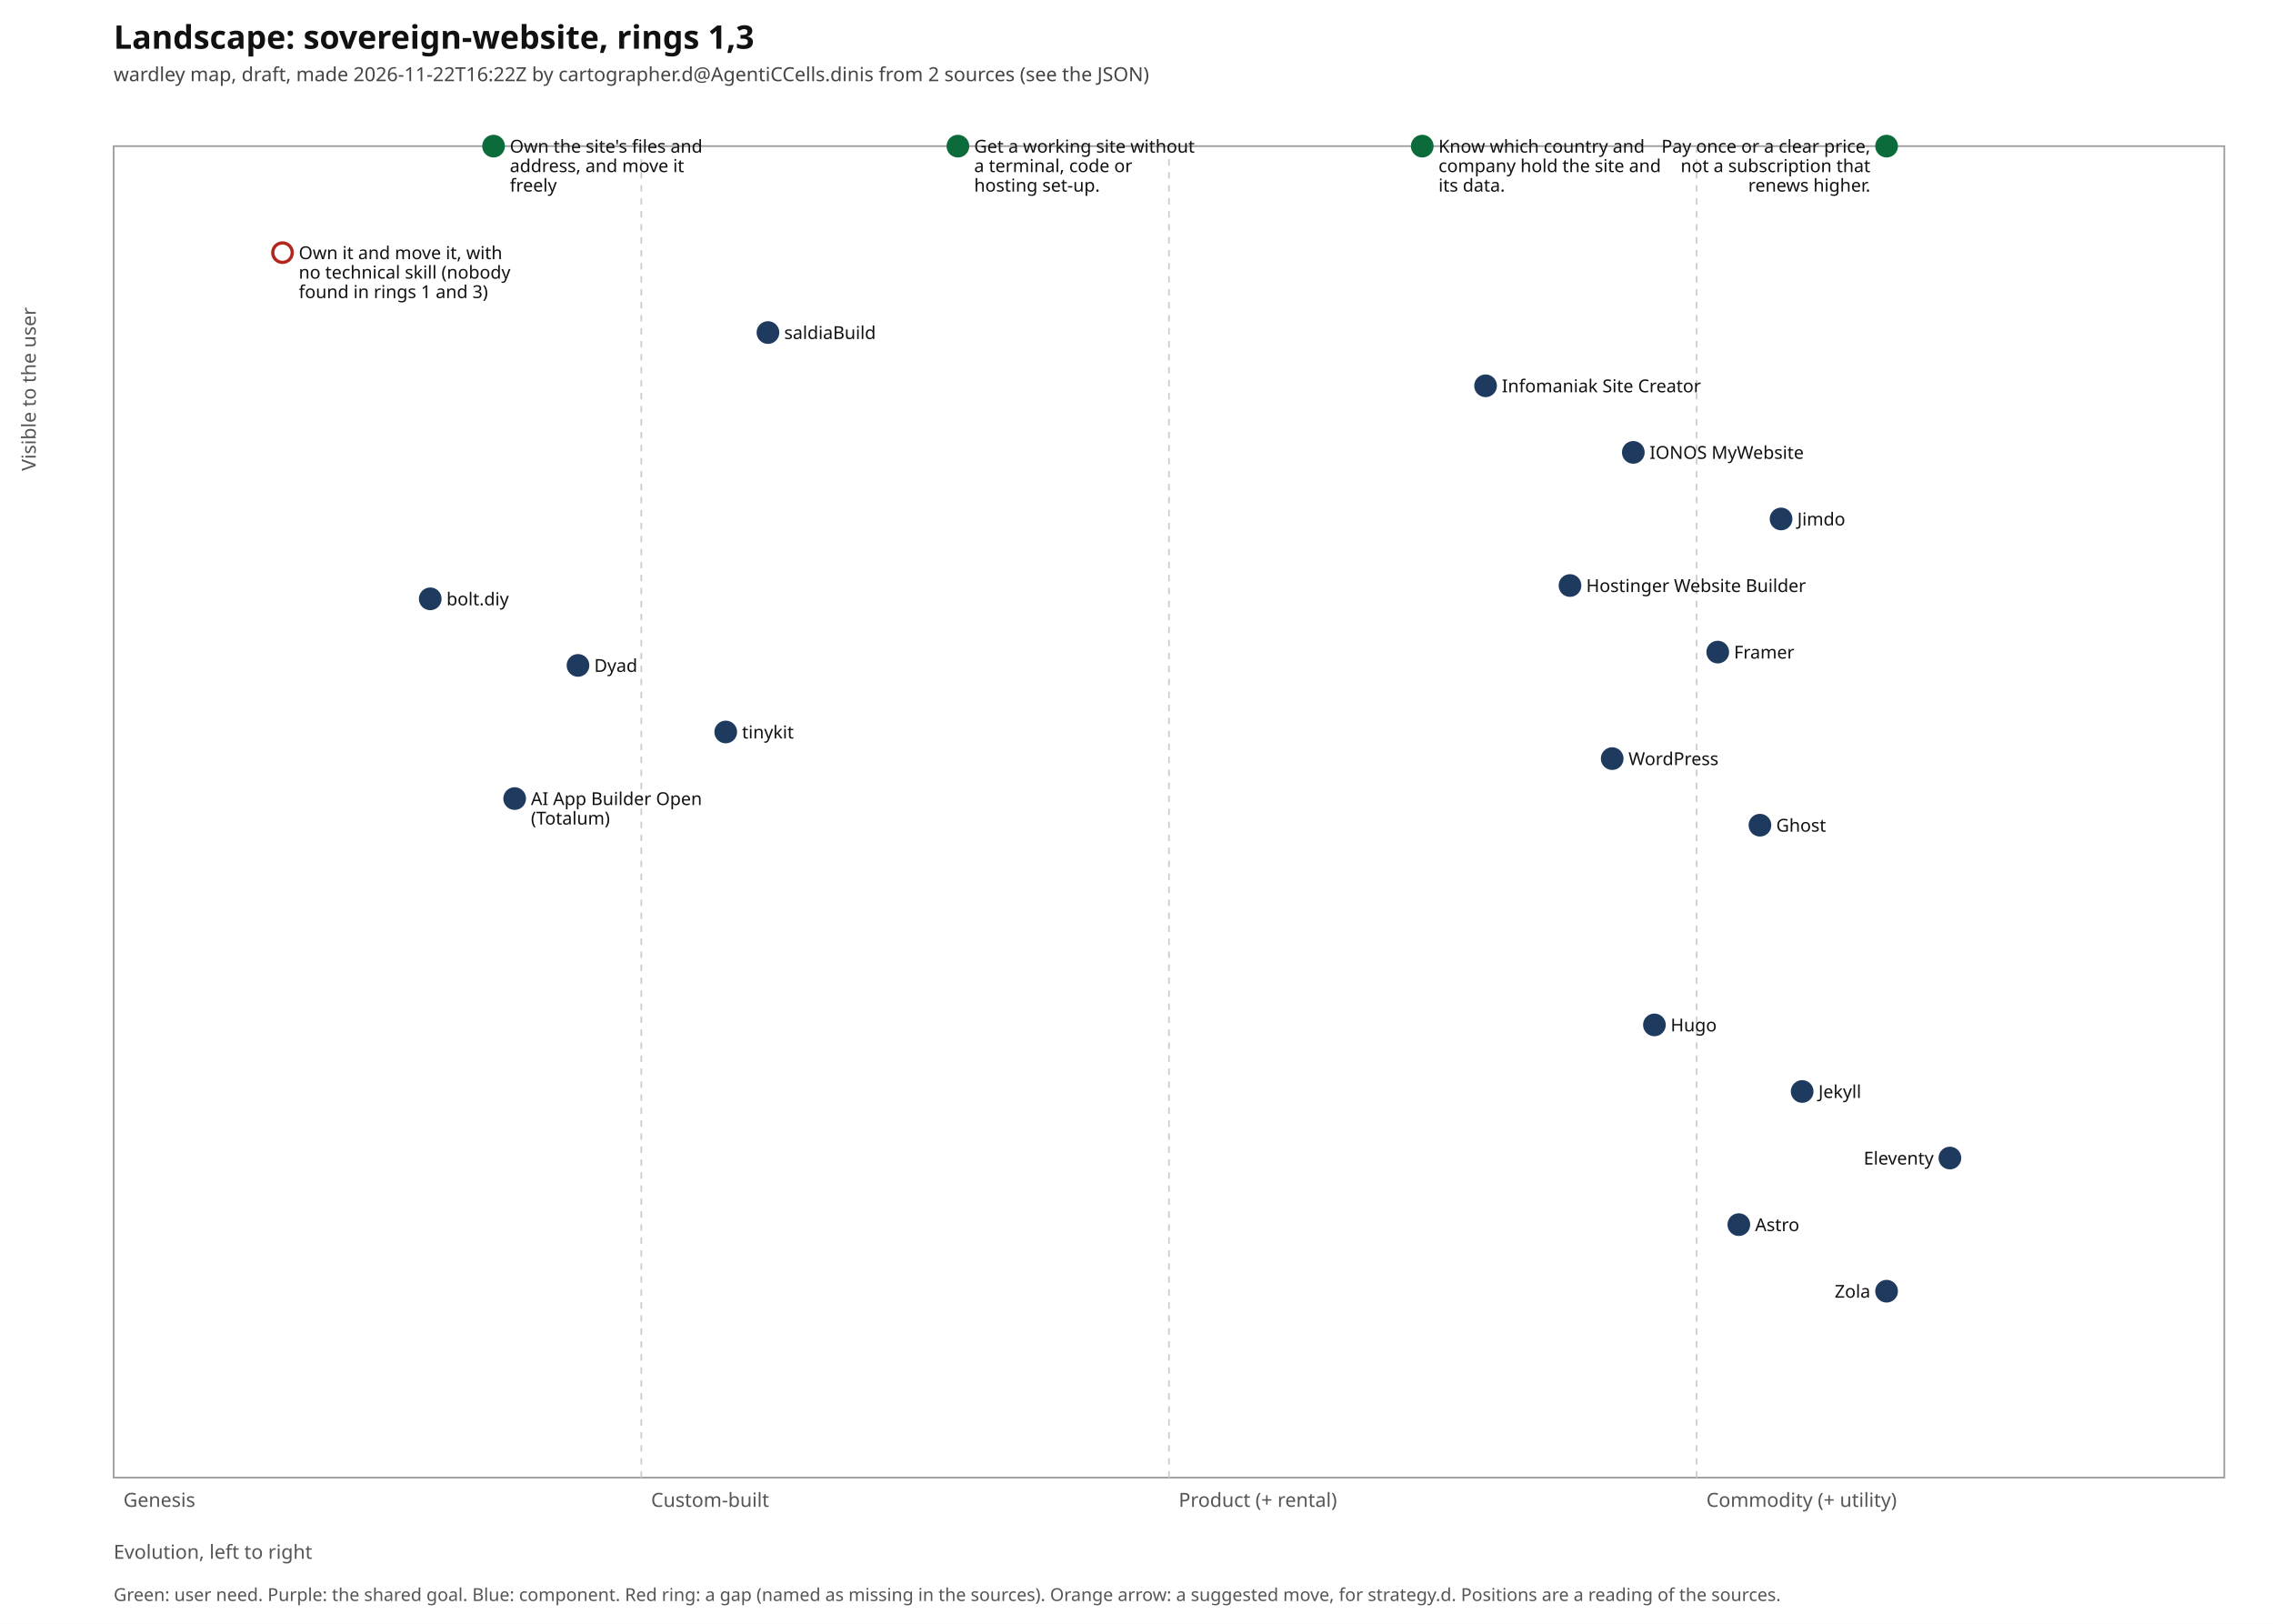
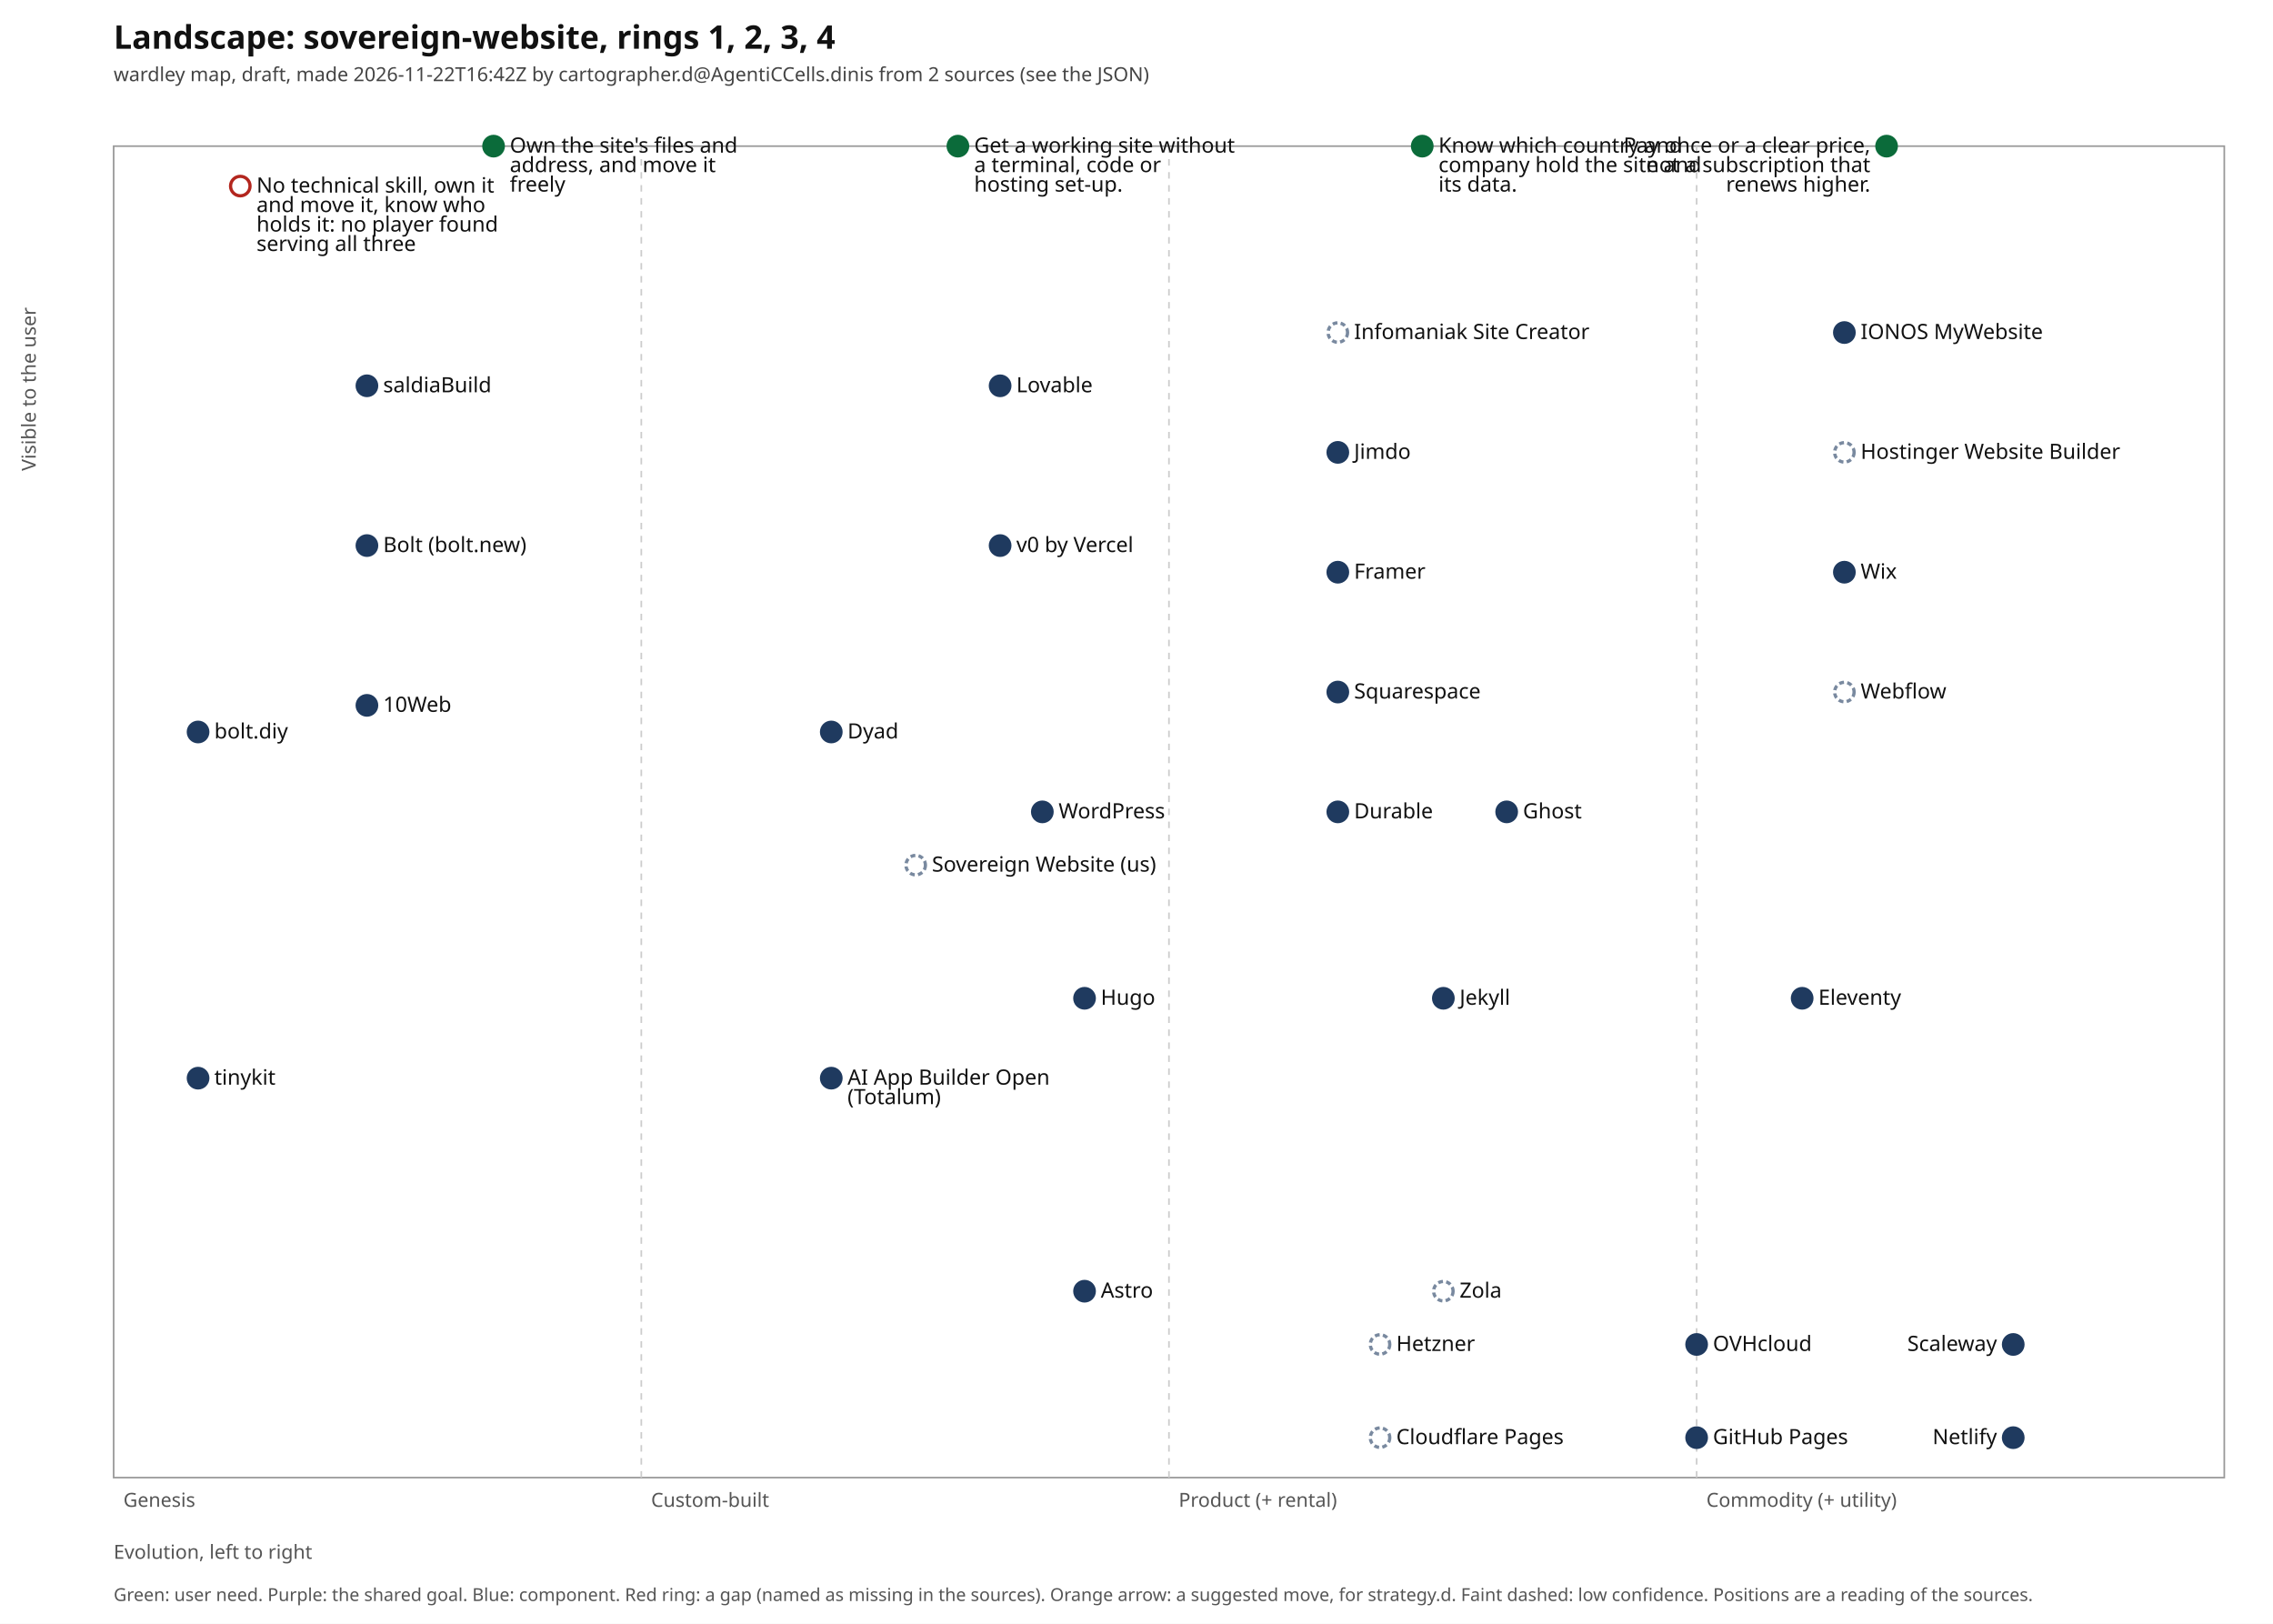
- <svg xmlns="http://www.w3.org/2000/svg" viewBox="0 0 1400 1000" role="img" aria-label="Landscape: sovereign-website, rings 1,3" font-family="system-ui, sans-serif">
+ <svg xmlns="http://www.w3.org/2000/svg" viewBox="0 0 1400 1000" role="img" aria-label="Landscape: sovereign-website, rings 1, 2, 3, 4" font-family="system-ui, sans-serif">
  <rect width="1400" height="1000" fill="#fff" />
-   <text x="70" y="30" font-size="20" font-weight="600" fill="#111">Landscape: sovereign-website, rings 1,3</text>
-   <text x="70" y="50" font-size="12" fill="#444">wardley map, draft, made 2026-11-22T16:22Z by cartographer.d@AgentiCCells.dinis from 2 sources (see the JSON)</text>
+   <text x="70" y="30" font-size="20" font-weight="600" fill="#111">Landscape: sovereign-website, rings 1, 2, 3, 4</text>
+   <text x="70" y="50" font-size="12" fill="#444">wardley map, draft, made 2026-11-22T16:42Z by cartographer.d@AgentiCCells.dinis from 2 sources (see the JSON)</text>
  <rect x="70" y="90" width="1300" height="820" fill="none" stroke="#999" />
  <text x="76" y="928" font-size="12" fill="#555">Genesis</text>
  <line x1="395" y1="90" x2="395" y2="910" stroke="#ccc" stroke-dasharray="4 4" />
  <text x="401" y="928" font-size="12" fill="#555">Custom-built</text>
  <line x1="720" y1="90" x2="720" y2="910" stroke="#ccc" stroke-dasharray="4 4" />
  <text x="726" y="928" font-size="12" fill="#555">Product (+ rental)</text>
  <line x1="1045" y1="90" x2="1045" y2="910" stroke="#ccc" stroke-dasharray="4 4" />
  <text x="1051" y="928" font-size="12" fill="#555">Commodity (+ utility)</text>
  <text x="70" y="960" font-size="12" fill="#555">Evolution, left to right</text>
  <text transform="translate(22 290) rotate(-90)" font-size="12" fill="#555">Visible to the user</text>
  <defs>
    <marker id="a" markerWidth="8" markerHeight="8" refX="7" refY="4" orient="auto">
      <path d="M0 0L8 4L0 8z" fill="#888" />
    </marker>
  </defs>
  <circle cx="304" cy="90" r="6" fill="#0b6b3a" stroke="#0b6b3a" stroke-width="2" />
-   <text text-anchor="start" x="314" y="94" font-size="11" fill="#111">Own the site's files and</text>
-   <text text-anchor="start" x="314" y="106" font-size="11" fill="#111">address, and move it</text>
-   <text text-anchor="start" x="314" y="118" font-size="11" fill="#111">freely</text>
+   <text text-anchor="start" x="314" y="94" font-size="13" fill="#111">Own the site's files and</text>
+   <text text-anchor="start" x="314" y="106" font-size="13" fill="#111">address, and move it</text>
+   <text text-anchor="start" x="314" y="118" font-size="13" fill="#111">freely</text>
  <circle cx="590" cy="90" r="6" fill="#0b6b3a" stroke="#0b6b3a" stroke-width="2" />
-   <text text-anchor="start" x="600" y="94" font-size="11" fill="#111">Get a working site without</text>
-   <text text-anchor="start" x="600" y="106" font-size="11" fill="#111">a terminal, code or</text>
-   <text text-anchor="start" x="600" y="118" font-size="11" fill="#111">hosting set-up.</text>
+   <text text-anchor="start" x="600" y="94" font-size="13" fill="#111">Get a working site without</text>
+   <text text-anchor="start" x="600" y="106" font-size="13" fill="#111">a terminal, code or</text>
+   <text text-anchor="start" x="600" y="118" font-size="13" fill="#111">hosting set-up.</text>
  <circle cx="876" cy="90" r="6" fill="#0b6b3a" stroke="#0b6b3a" stroke-width="2" />
-   <text text-anchor="start" x="886" y="94" font-size="11" fill="#111">Know which country and</text>
-   <text text-anchor="start" x="886" y="106" font-size="11" fill="#111">company hold the site and</text>
-   <text text-anchor="start" x="886" y="118" font-size="11" fill="#111">its data.</text>
+   <text text-anchor="start" x="886" y="94" font-size="13" fill="#111">Know which country and</text>
+   <text text-anchor="start" x="886" y="106" font-size="13" fill="#111">company hold the site and</text>
+   <text text-anchor="start" x="886" y="118" font-size="13" fill="#111">its data.</text>
  <circle cx="1162" cy="90" r="6" fill="#0b6b3a" stroke="#0b6b3a" stroke-width="2" />
-   <text text-anchor="end" x="1152" y="94" font-size="11" fill="#111">Pay once or a clear price,</text>
-   <text text-anchor="end" x="1152" y="106" font-size="11" fill="#111">not a subscription that</text>
-   <text text-anchor="end" x="1152" y="118" font-size="11" fill="#111">renews higher.</text>
-   <circle cx="915" cy="237.6" r="6" fill="#1f3a5f" stroke="#1f3a5f" stroke-width="2" />
-   <text text-anchor="start" x="925" y="241.6" font-size="11" fill="#111">Infomaniak Site Creator</text>
-   <circle cx="473" cy="204.8" r="6" fill="#1f3a5f" stroke="#1f3a5f" stroke-width="2" />
-   <text text-anchor="start" x="483" y="208.8" font-size="11" fill="#111">saldiaBuild</text>
-   <circle cx="1006" cy="278.6" r="6" fill="#1f3a5f" stroke="#1f3a5f" stroke-width="2" />
-   <text text-anchor="start" x="1016" y="282.6" font-size="11" fill="#111">IONOS MyWebsite</text>
-   <circle cx="1097" cy="319.6" r="6" fill="#1f3a5f" stroke="#1f3a5f" stroke-width="2" />
-   <text text-anchor="start" x="1107" y="323.6" font-size="11" fill="#111">Jimdo</text>
-   <circle cx="967" cy="360.6" r="6" fill="#1f3a5f" stroke="#1f3a5f" stroke-width="2" />
-   <text text-anchor="start" x="977" y="364.6" font-size="11" fill="#111">Hostinger Website Builder</text>
-   <circle cx="1058" cy="401.6" r="6" fill="#1f3a5f" stroke="#1f3a5f" stroke-width="2" />
-   <text text-anchor="start" x="1068" y="405.6" font-size="11" fill="#111">Framer</text>
-   <circle cx="1019" cy="631.2" r="6" fill="#1f3a5f" stroke="#1f3a5f" stroke-width="2" />
-   <text text-anchor="start" x="1029" y="635.2" font-size="11" fill="#111">Hugo</text>
-   <circle cx="1110" cy="672.2" r="6" fill="#1f3a5f" stroke="#1f3a5f" stroke-width="2" />
-   <text text-anchor="start" x="1120" y="676.2" font-size="11" fill="#111">Jekyll</text>
-   <circle cx="1201" cy="713.2" r="6" fill="#1f3a5f" stroke="#1f3a5f" stroke-width="2" />
-   <text text-anchor="end" x="1191" y="717.2" font-size="11" fill="#111">Eleventy</text>
-   <circle cx="1071" cy="754.2" r="6" fill="#1f3a5f" stroke="#1f3a5f" stroke-width="2" />
-   <text text-anchor="start" x="1081" y="758.2" font-size="11" fill="#111">Astro</text>
-   <circle cx="1162" cy="795.2" r="6" fill="#1f3a5f" stroke="#1f3a5f" stroke-width="2" />
-   <text text-anchor="end" x="1152" y="799.2" font-size="11" fill="#111">Zola</text>
-   <circle cx="993" cy="467.2" r="6" fill="#1f3a5f" stroke="#1f3a5f" stroke-width="2" />
-   <text text-anchor="start" x="1003" y="471.2" font-size="11" fill="#111">WordPress</text>
-   <circle cx="1084" cy="508.2" r="6" fill="#1f3a5f" stroke="#1f3a5f" stroke-width="2" />
-   <text text-anchor="start" x="1094" y="512.2" font-size="11" fill="#111">Ghost</text>
-   <circle cx="265" cy="368.8" r="6" fill="#1f3a5f" stroke="#1f3a5f" stroke-width="2" />
-   <text text-anchor="start" x="275" y="372.8" font-size="11" fill="#111">bolt.diy</text>
-   <circle cx="356" cy="409.8" r="6" fill="#1f3a5f" stroke="#1f3a5f" stroke-width="2" />
-   <text text-anchor="start" x="366" y="413.8" font-size="11" fill="#111">Dyad</text>
-   <circle cx="447" cy="450.8" r="6" fill="#1f3a5f" stroke="#1f3a5f" stroke-width="2" />
-   <text text-anchor="start" x="457" y="454.8" font-size="11" fill="#111">tinykit</text>
-   <circle cx="317" cy="491.8" r="6" fill="#1f3a5f" stroke="#1f3a5f" stroke-width="2" />
-   <text text-anchor="start" x="327" y="495.8" font-size="11" fill="#111">AI App Builder Open</text>
-   <text text-anchor="start" x="327" y="507.8" font-size="11" fill="#111">(Totalum)</text>
-   <circle cx="174" cy="155.6" r="6" fill="#fff" stroke="#b3261e" stroke-width="2" />
-   <text text-anchor="start" x="184" y="159.6" font-size="11" fill="#111">Own it and move it, with</text>
-   <text text-anchor="start" x="184" y="171.6" font-size="11" fill="#111">no technical skill (nobody</text>
-   <text text-anchor="start" x="184" y="183.6" font-size="11" fill="#111">found in rings 1 and 3)</text>
-   <text x="70" y="986" font-size="11" fill="#555">Green: user need. Purple: the shared goal. Blue: component. Red ring: a gap (named as missing in the sources). Orange arrow: a suggested move, for strategy.d. Positions are a reading of the sources.</text>
+   <text text-anchor="end" x="1152" y="94" font-size="13" fill="#111">Pay once or a clear price,</text>
+   <text text-anchor="end" x="1152" y="106" font-size="13" fill="#111">not a subscription that</text>
+   <text text-anchor="end" x="1152" y="118" font-size="13" fill="#111">renews higher.</text>
+   <circle cx="824" cy="204.8" r="6" fill="#fff" stroke="#1f3a5f" stroke-width="2" stroke-dasharray="3 2" opacity="0.6" />
+   <text text-anchor="start" x="834" y="208.8" font-size="13" fill="#111">Infomaniak Site Creator</text>
+   <circle cx="226" cy="237.6" r="6" fill="#1f3a5f" stroke="#1f3a5f" stroke-width="2" />
+   <text text-anchor="start" x="236" y="241.6" font-size="13" fill="#111">saldiaBuild</text>
+   <circle cx="1136" cy="204.8" r="6" fill="#1f3a5f" stroke="#1f3a5f" stroke-width="2" />
+   <text text-anchor="start" x="1146" y="208.8" font-size="13" fill="#111">IONOS MyWebsite</text>
+   <circle cx="824" cy="278.6" r="6" fill="#1f3a5f" stroke="#1f3a5f" stroke-width="2" />
+   <text text-anchor="start" x="834" y="282.6" font-size="13" fill="#111">Jimdo</text>
+   <circle cx="1136" cy="278.6" r="6" fill="#fff" stroke="#1f3a5f" stroke-width="2" stroke-dasharray="3 2" opacity="0.6" />
+   <text text-anchor="start" x="1146" y="282.6" font-size="13" fill="#111">Hostinger Website Builder</text>
+   <circle cx="824" cy="352.4" r="6" fill="#1f3a5f" stroke="#1f3a5f" stroke-width="2" />
+   <text text-anchor="start" x="834" y="356.4" font-size="13" fill="#111">Framer</text>
+   <circle cx="668" cy="614.8" r="6" fill="#1f3a5f" stroke="#1f3a5f" stroke-width="2" />
+   <text text-anchor="start" x="678" y="618.8" font-size="13" fill="#111">Hugo</text>
+   <circle cx="889" cy="614.8" r="6" fill="#1f3a5f" stroke="#1f3a5f" stroke-width="2" />
+   <text text-anchor="start" x="899" y="618.8" font-size="13" fill="#111">Jekyll</text>
+   <circle cx="1110" cy="614.8" r="6" fill="#1f3a5f" stroke="#1f3a5f" stroke-width="2" />
+   <text text-anchor="start" x="1120" y="618.8" font-size="13" fill="#111">Eleventy</text>
+   <circle cx="668" cy="795.2" r="6" fill="#1f3a5f" stroke="#1f3a5f" stroke-width="2" />
+   <text text-anchor="start" x="678" y="799.2" font-size="13" fill="#111">Astro</text>
+   <circle cx="889" cy="795.2" r="6" fill="#fff" stroke="#1f3a5f" stroke-width="2" stroke-dasharray="3 2" opacity="0.6" />
+   <text text-anchor="start" x="899" y="799.2" font-size="13" fill="#111">Zola</text>
+   <circle cx="642" cy="500" r="6" fill="#1f3a5f" stroke="#1f3a5f" stroke-width="2" />
+   <text text-anchor="start" x="652" y="504" font-size="13" fill="#111">WordPress</text>
+   <circle cx="928" cy="500" r="6" fill="#1f3a5f" stroke="#1f3a5f" stroke-width="2" />
+   <text text-anchor="start" x="938" y="504" font-size="13" fill="#111">Ghost</text>
+   <circle cx="122" cy="450.8" r="6" fill="#1f3a5f" stroke="#1f3a5f" stroke-width="2" />
+   <text text-anchor="start" x="132" y="454.8" font-size="13" fill="#111">bolt.diy</text>
+   <circle cx="512" cy="450.8" r="6" fill="#1f3a5f" stroke="#1f3a5f" stroke-width="2" />
+   <text text-anchor="start" x="522" y="454.8" font-size="13" fill="#111">Dyad</text>
+   <circle cx="122" cy="664" r="6" fill="#1f3a5f" stroke="#1f3a5f" stroke-width="2" />
+   <text text-anchor="start" x="132" y="668" font-size="13" fill="#111">tinykit</text>
+   <circle cx="512" cy="664" r="6" fill="#1f3a5f" stroke="#1f3a5f" stroke-width="2" />
+   <text text-anchor="start" x="522" y="668" font-size="13" fill="#111">AI App Builder Open</text>
+   <text text-anchor="start" x="522" y="680" font-size="13" fill="#111">(Totalum)</text>
+   <circle cx="1136" cy="352.4" r="6" fill="#1f3a5f" stroke="#1f3a5f" stroke-width="2" />
+   <text text-anchor="start" x="1146" y="356.4" font-size="13" fill="#111">Wix</text>
+   <circle cx="824" cy="426.2" r="6" fill="#1f3a5f" stroke="#1f3a5f" stroke-width="2" />
+   <text text-anchor="start" x="834" y="430.2" font-size="13" fill="#111">Squarespace</text>
+   <circle cx="1136" cy="426.2" r="6" fill="#fff" stroke="#1f3a5f" stroke-width="2" stroke-dasharray="3 2" opacity="0.6" />
+   <text text-anchor="start" x="1146" y="430.2" font-size="13" fill="#111">Webflow</text>
+   <circle cx="616" cy="237.6" r="6" fill="#1f3a5f" stroke="#1f3a5f" stroke-width="2" />
+   <text text-anchor="start" x="626" y="241.6" font-size="13" fill="#111">Lovable</text>
+   <circle cx="226" cy="336" r="6" fill="#1f3a5f" stroke="#1f3a5f" stroke-width="2" />
+   <text text-anchor="start" x="236" y="340" font-size="13" fill="#111">Bolt (bolt.new)</text>
+   <circle cx="616" cy="336" r="6" fill="#1f3a5f" stroke="#1f3a5f" stroke-width="2" />
+   <text text-anchor="start" x="626" y="340" font-size="13" fill="#111">v0 by Vercel</text>
+   <circle cx="824" cy="500" r="6" fill="#1f3a5f" stroke="#1f3a5f" stroke-width="2" />
+   <text text-anchor="start" x="834" y="504" font-size="13" fill="#111">Durable</text>
+   <circle cx="226" cy="434.4" r="6" fill="#1f3a5f" stroke="#1f3a5f" stroke-width="2" />
+   <text text-anchor="start" x="236" y="438.4" font-size="13" fill="#111">10Web</text>
+   <circle cx="850" cy="828" r="6" fill="#fff" stroke="#1f3a5f" stroke-width="2" stroke-dasharray="3 2" opacity="0.6" />
+   <text text-anchor="start" x="860" y="832" font-size="13" fill="#111">Hetzner</text>
+   <circle cx="1045" cy="828" r="6" fill="#1f3a5f" stroke="#1f3a5f" stroke-width="2" />
+   <text text-anchor="start" x="1055" y="832" font-size="13" fill="#111">OVHcloud</text>
+   <circle cx="1240" cy="828" r="6" fill="#1f3a5f" stroke="#1f3a5f" stroke-width="2" />
+   <text text-anchor="end" x="1230" y="832" font-size="13" fill="#111">Scaleway</text>
+   <circle cx="850" cy="885.4" r="6" fill="#fff" stroke="#1f3a5f" stroke-width="2" stroke-dasharray="3 2" opacity="0.6" />
+   <text text-anchor="start" x="860" y="889.4" font-size="13" fill="#111">Cloudflare Pages</text>
+   <circle cx="1045" cy="885.4" r="6" fill="#1f3a5f" stroke="#1f3a5f" stroke-width="2" />
+   <text text-anchor="start" x="1055" y="889.4" font-size="13" fill="#111">GitHub Pages</text>
+   <circle cx="1240" cy="885.4" r="6" fill="#1f3a5f" stroke="#1f3a5f" stroke-width="2" />
+   <text text-anchor="end" x="1230" y="889.4" font-size="13" fill="#111">Netlify</text>
+   <circle cx="564" cy="532.8" r="6" fill="#fff" stroke="#1f3a5f" stroke-width="2" stroke-dasharray="3 2" opacity="0.6" />
+   <text text-anchor="start" x="574" y="536.8" font-size="13" fill="#111">Sovereign Website (us)</text>
+   <circle cx="148" cy="114.6" r="6" fill="#fff" stroke="#b3261e" stroke-width="2" />
+   <text text-anchor="start" x="158" y="118.6" font-size="13" fill="#111">No technical skill, own it</text>
+   <text text-anchor="start" x="158" y="130.6" font-size="13" fill="#111">and move it, know who</text>
+   <text text-anchor="start" x="158" y="142.6" font-size="13" fill="#111">holds it: no player found</text>
+   <text text-anchor="start" x="158" y="154.6" font-size="13" fill="#111">serving all three</text>
+   <text x="70" y="986" font-size="11" fill="#555">Green: user need. Purple: the shared goal. Blue: component. Red ring: a gap (named as missing in the sources). Orange arrow: a suggested move, for strategy.d. Faint dashed: low confidence. Positions are a reading of the sources.</text>
</svg>
